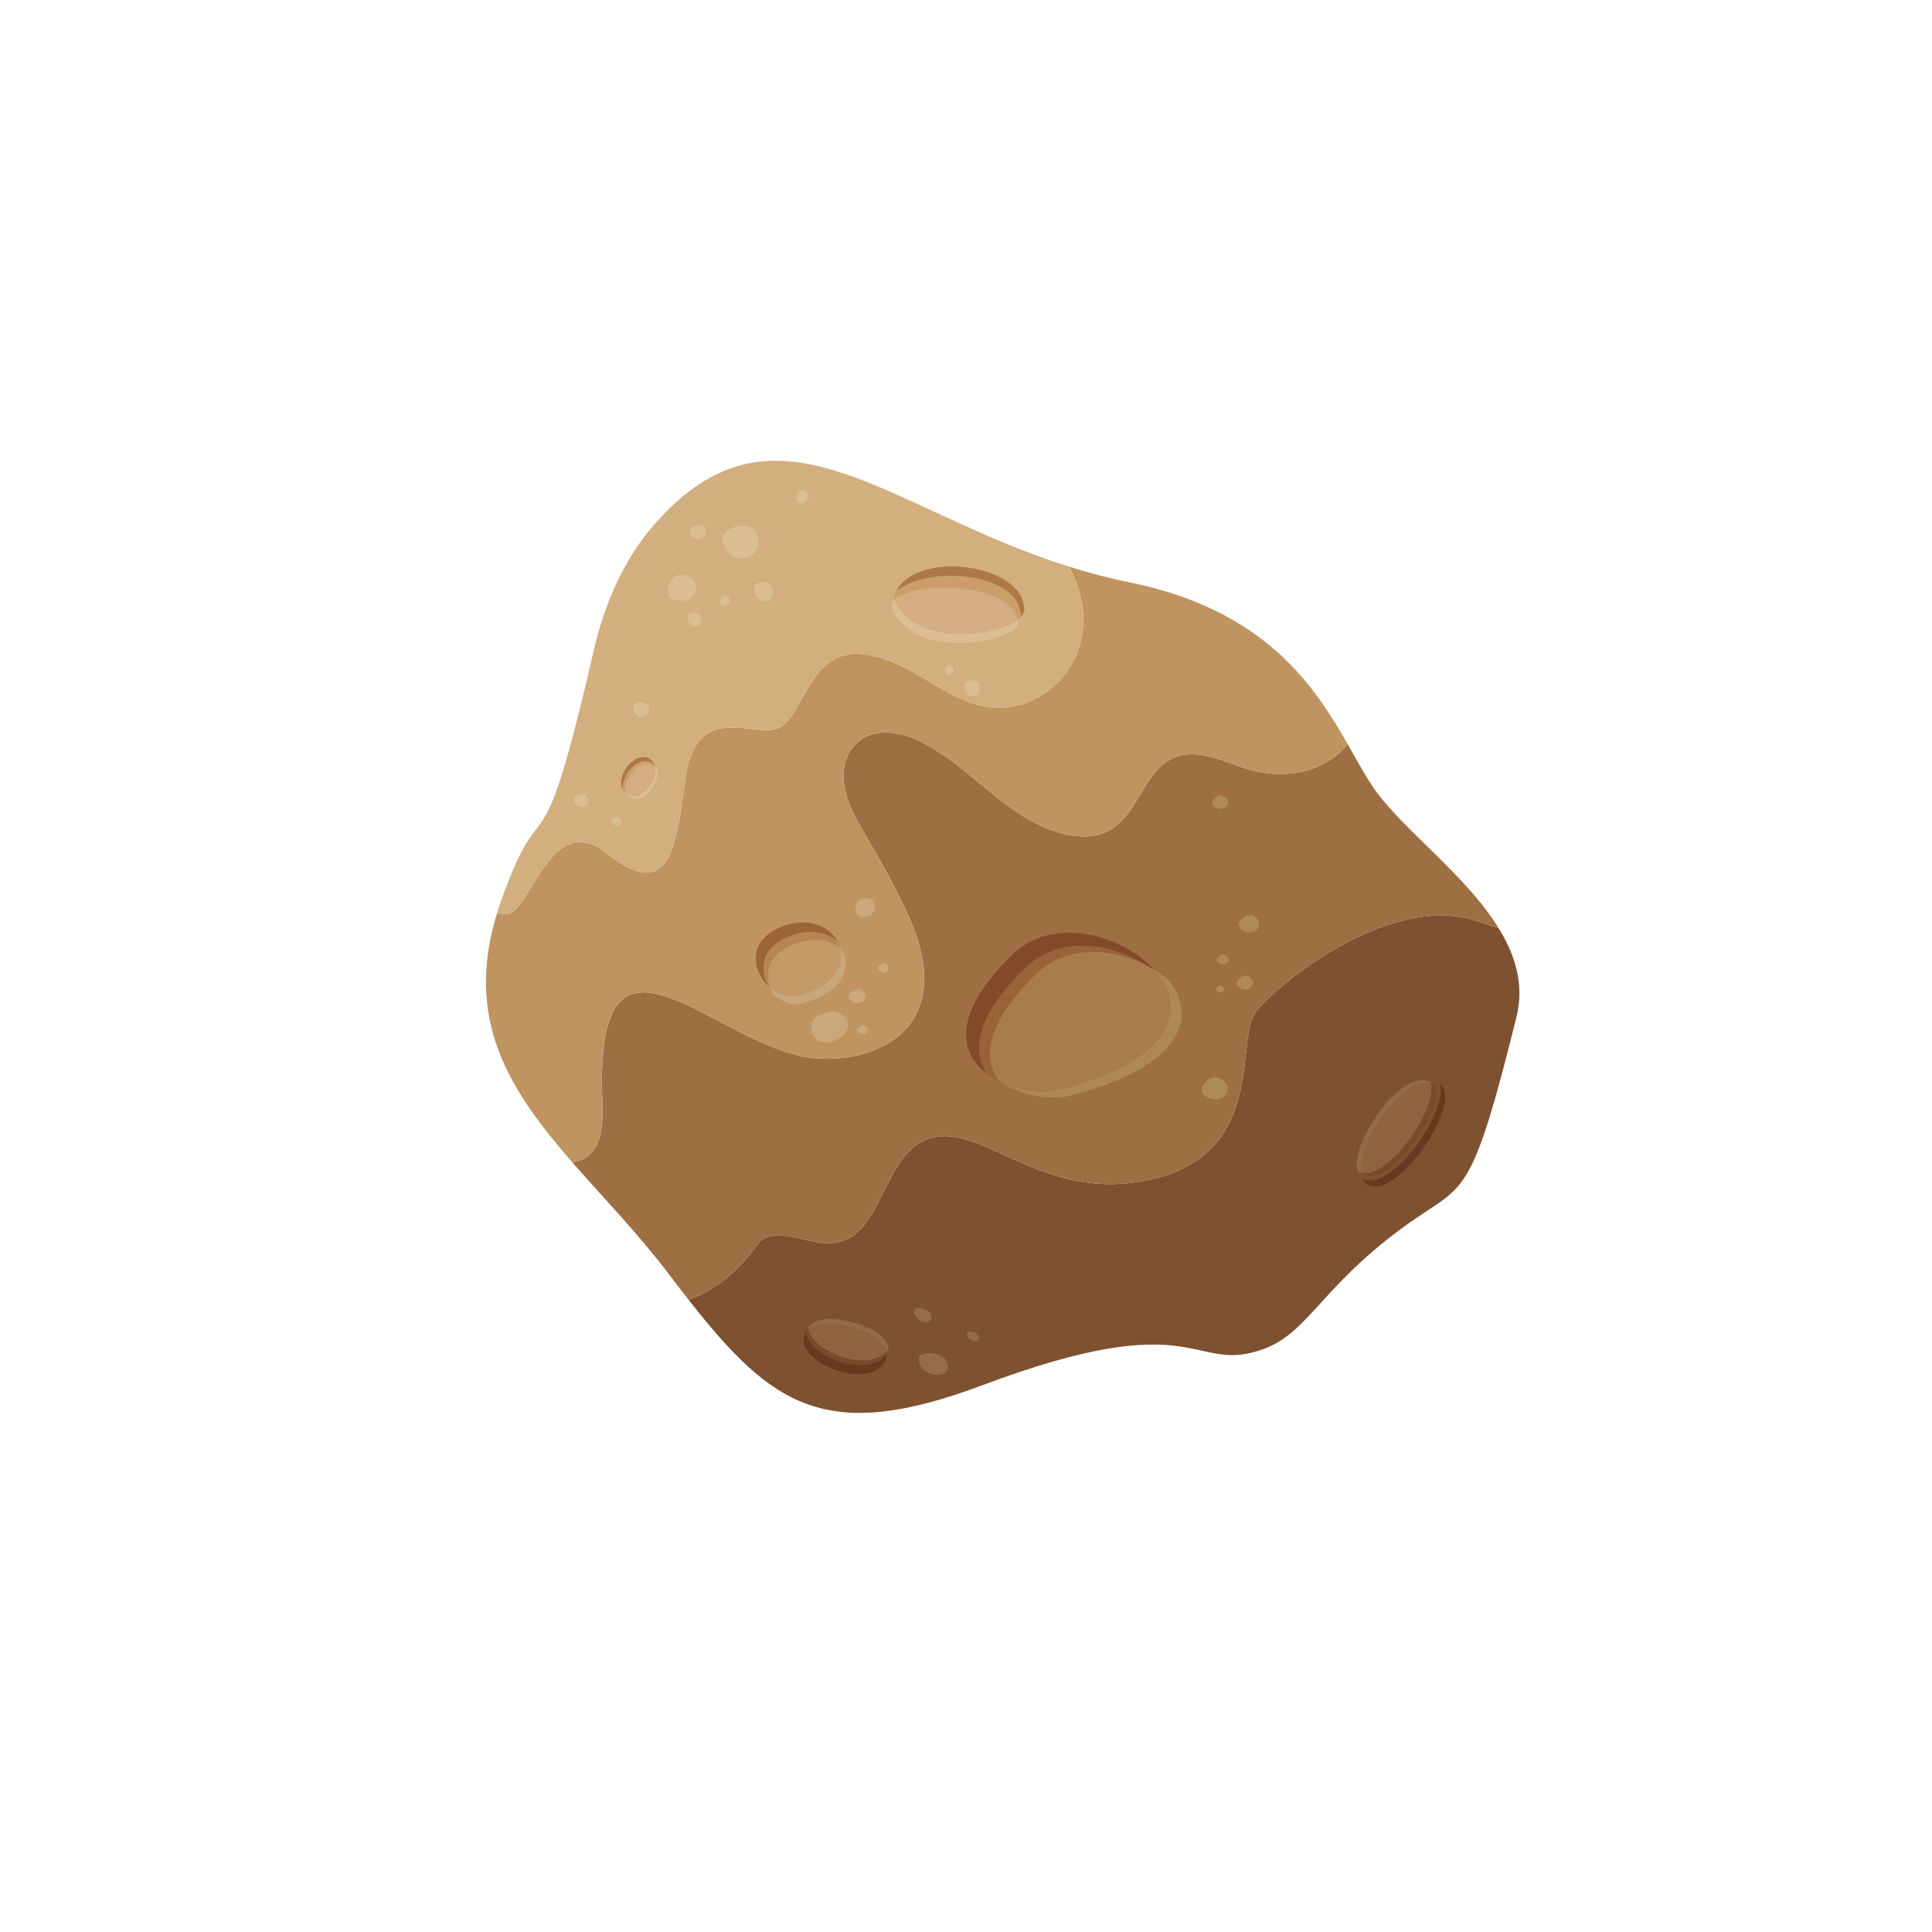
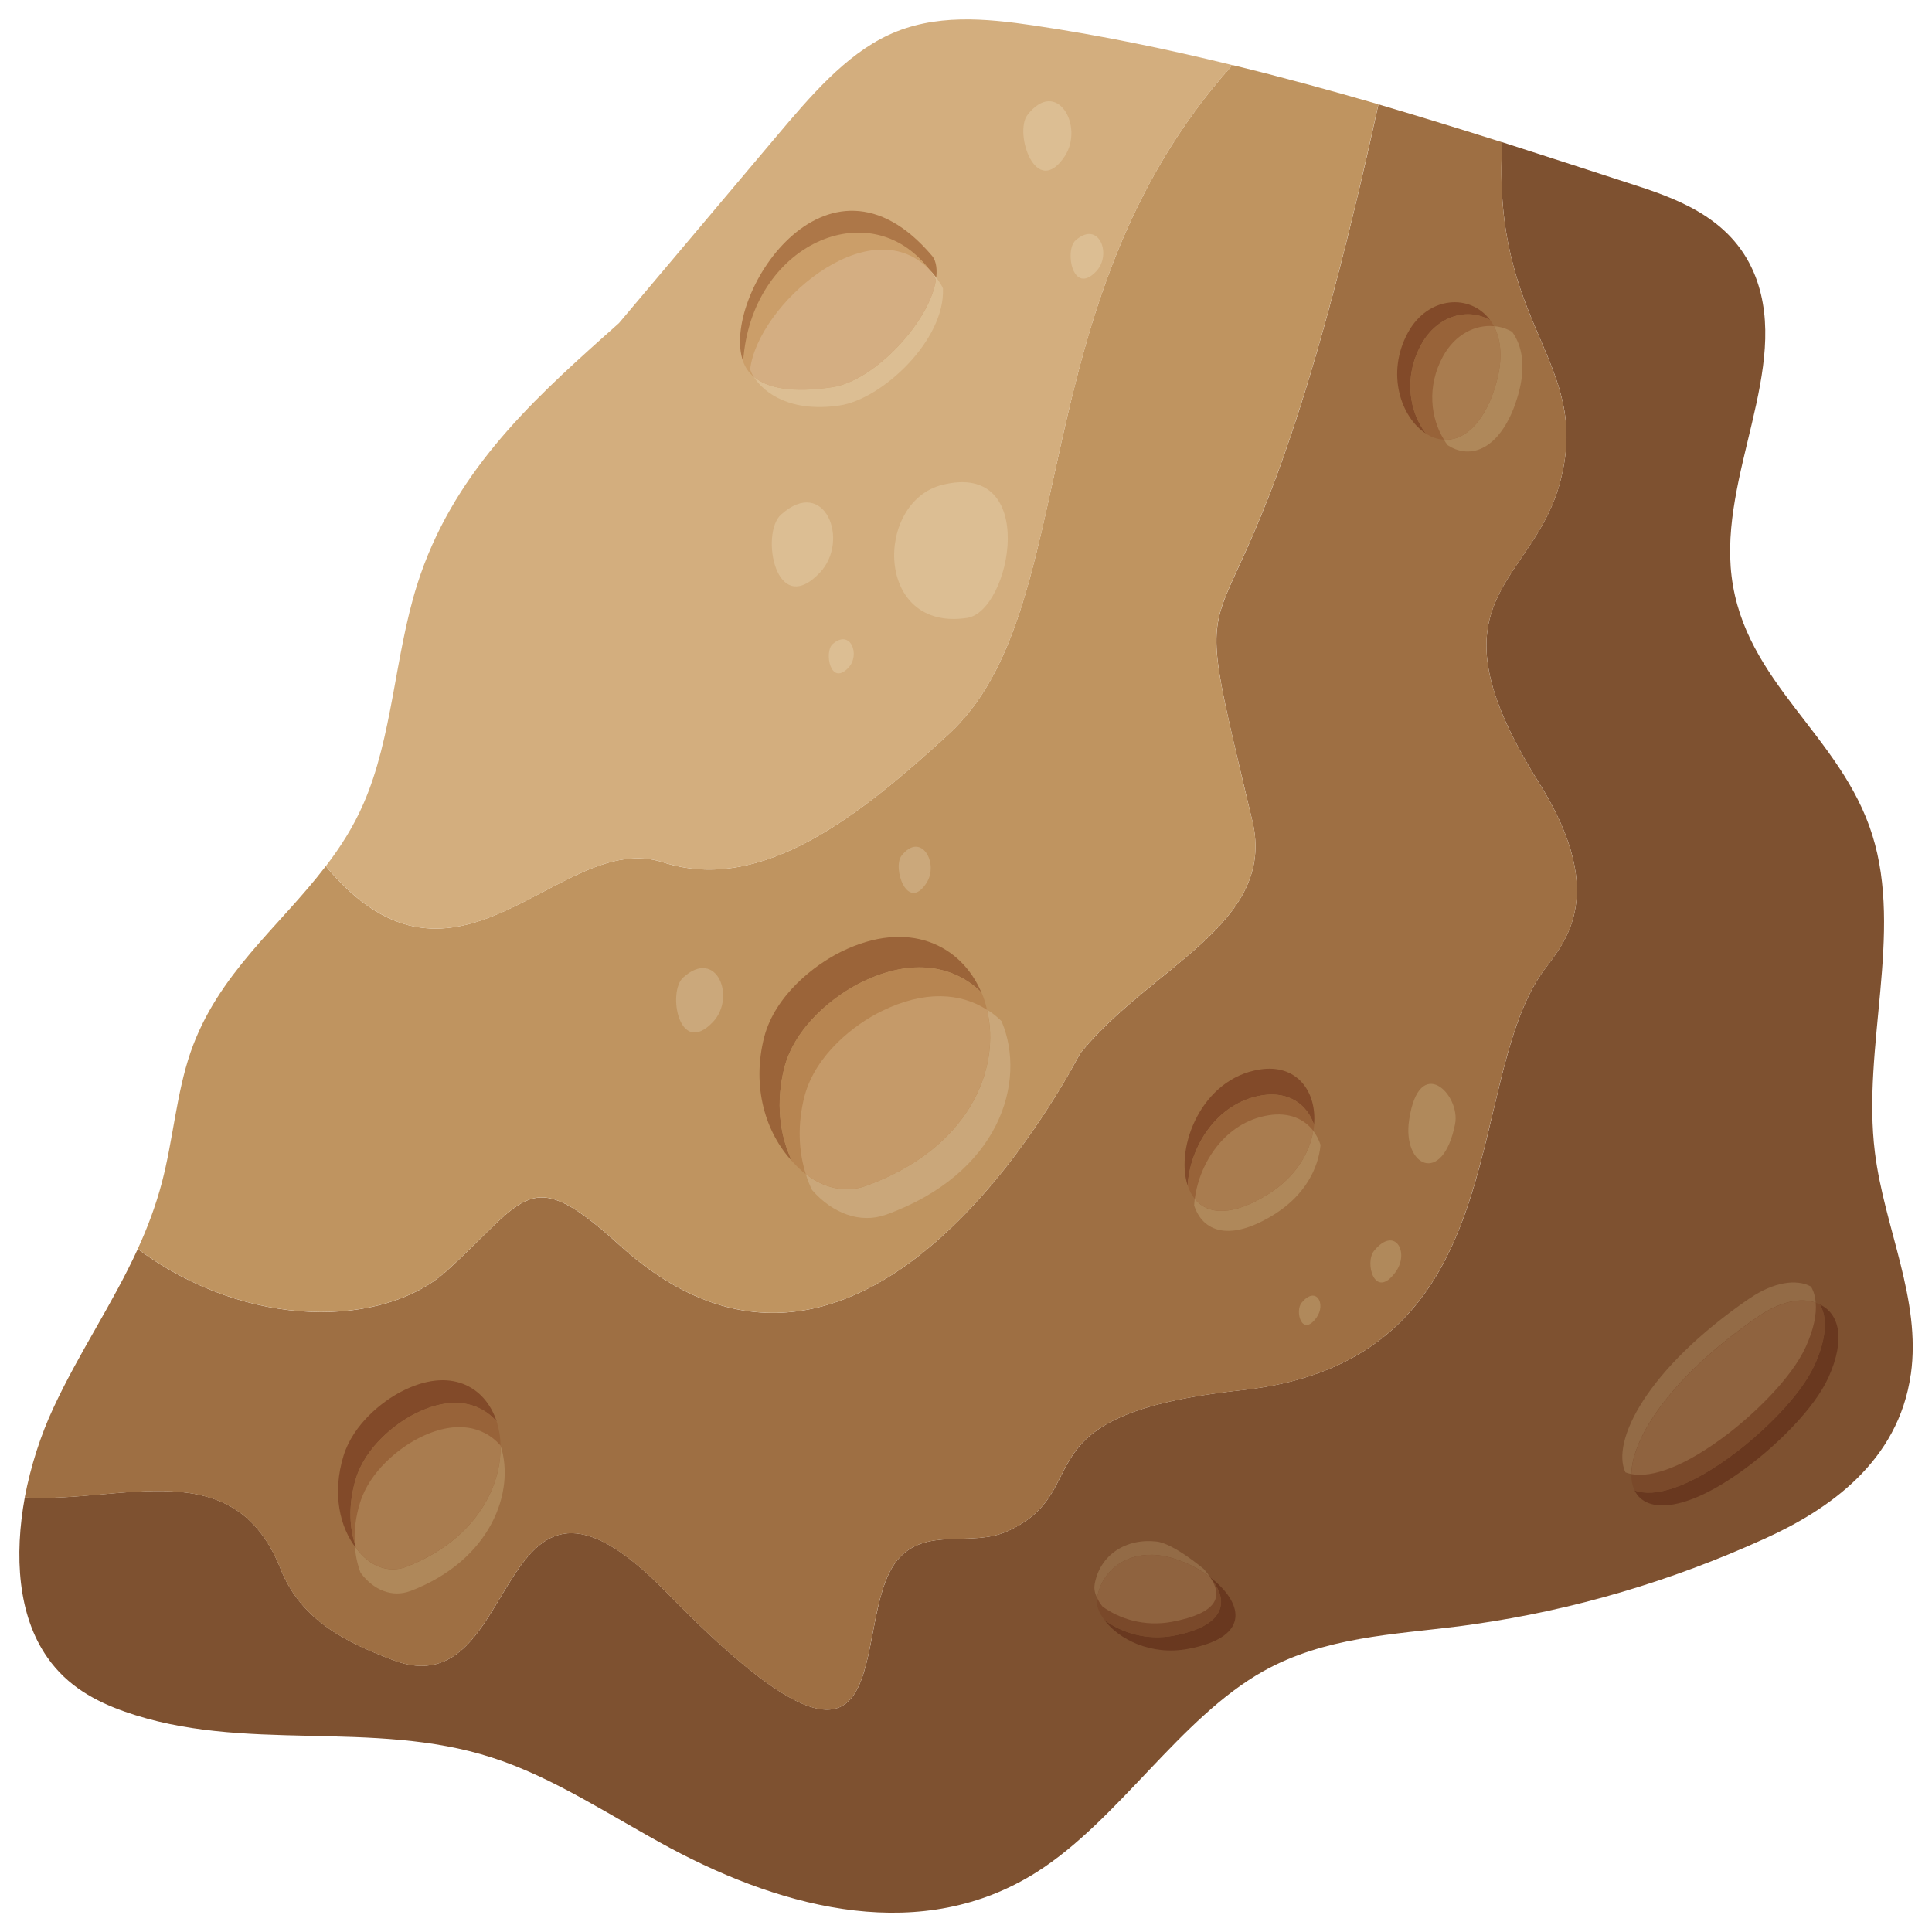
- <svg xmlns="http://www.w3.org/2000/svg" width="100" height="100" viewBox="0 0 100 100" version="1.1" id="svg3658">
-   <defs id="defs3655">
-     <clipPath id="clipPath1220" clipPathUnits="userSpaceOnUse">
-       <path id="path1218" d="m 15028.9,6660.35 c -6.7,0 -12.1,5.43 -12.1,12.1 0,6.67 5.4,12.1 12.1,12.1 6.7,0 12.1,-5.43 12.1,-12.1 0,-6.67 -5.4,-12.1 -12.1,-12.1" />
-     </clipPath>
-     <radialGradient id="radialGradient1228" spreadMethod="pad" gradientTransform="matrix(7356.97,0,0,-4948.95,8500,6000)" gradientUnits="userSpaceOnUse" r="1" cy="0" cx="0" fy="0" fx="0">
-       <stop id="stop1222" offset="0" style="stop-opacity:1;stop-color:#2e6dae" />
-       <stop id="stop1224" offset="0" style="stop-opacity:1;stop-color:#2e6dae" />
-       <stop id="stop1226" offset="1" style="stop-opacity:1;stop-color:#265b91" />
-     </radialGradient>
-   </defs>
-   <g id="layer1">
-     <g id="g1214" transform="matrix(0.03527778,0,0,-0.03527778,-472.8352,298.6587)">
-       <g clip-path="url(#clipPath1220)" id="g1216">
-         <path id="path1230" style="fill:url(#radialGradient1228);fill-opacity:1;fill-rule:nonzero;stroke:none" d="m 15028.9,6660.35 c -6.7,0 -12.1,5.43 -12.1,12.1 0,6.67 5.4,12.1 12.1,12.1 6.7,0 12.1,-5.43 12.1,-12.1 0,-6.67 -5.4,-12.1 -12.1,-12.1" />
-       </g>
-     </g>
-     <path id="path4112" style="fill:#7e5130;fill-opacity:1;fill-rule:nonzero;stroke:none;stroke-width:0.035" d="m 78.497,52.621 c -2.233,9.016 -2.642,8.7 -5.066,10.341 -4.921,3.329 -5.584,5.957 -7.99,6.848 -3.778,1.402 -3.235,-2.377 -14.594,1.889 -8.103,3.043 -10.887,1.082 -15.208,-4.426 2.346,-0.8 3.588,-2.975 3.778,-3.089 1.122,-0.685 2.568,0.354 3.866,0.137 2.395,-0.407 2.385,-4.361 4.614,-5.317 2.702,-1.154 5.747,3.123 11.211,2.141 6.428,-1.162 4.826,-6.947 5.828,-8.673 0.575,-0.979 6.805,-6.426 11.564,-4.777 0.381,0.133 0.737,0.248 1.065,0.343 0.875,1.409 1.337,2.933 0.931,4.582" />
-     <path id="path4114" style="fill:#9e6f43;fill-opacity:1;fill-rule:nonzero;stroke:none;stroke-width:0.035" d="m 77.565,48.039 c -0.328,-0.095 -0.684,-0.21 -1.065,-0.343 -4.759,-1.649 -10.989,3.798 -11.564,4.777 -1.002,1.725 0.6,7.511 -5.828,8.673 -5.465,0.983 -8.509,-3.295 -11.211,-2.141 -2.23,0.956 -2.219,4.91 -4.614,5.317 -1.298,0.217 -2.745,-0.823 -3.866,-0.137 -0.191,0.114 -1.432,2.289 -3.778,3.089 -0.342,-0.438 -0.699,-0.899 -1.065,-1.383 -1.587,-2.087 -3.369,-3.919 -4.957,-5.736 1.016,-0.099 1.662,-0.952 1.566,-3.005 -0.494,-10.768 5.422,-3.382 10.467,-2.449 3.002,0.556 8.266,-1.044 5.323,-7.401 -1.707,-3.687 -2.963,-4.906 -3.249,-6.521 -0.395,-2.186 1.323,-3.679 3.944,-2.381 2.642,1.314 4.523,4.083 7.401,4.765 3.842,0.91 3.563,-3.07 5.719,-3.954 1.228,-0.503 2.561,0.236 3.824,0.609 2.138,0.629 4.103,0.004 5.144,-1.302 0.543,0.952 1.002,1.813 1.489,2.472 1.506,2.053 4.664,4.354 6.322,7.05" />
-     <path id="path4116" style="fill:#bf9460;fill-opacity:1;fill-rule:nonzero;stroke:none;stroke-width:0.035" d="m 69.755,38.516 c -1.041,1.306 -3.006,1.931 -5.144,1.302 -1.263,-0.373 -2.596,-1.112 -3.824,-0.609 -2.155,0.884 -1.877,4.864 -5.719,3.954 -2.879,-0.682 -4.759,-3.451 -7.401,-4.765 -2.621,-1.299 -4.339,0.194 -3.944,2.381 0.286,1.615 1.542,2.834 3.249,6.521 2.942,6.357 -2.321,7.957 -5.323,7.401 -5.045,-0.933 -10.961,-8.319 -10.467,2.449 0.095,2.053 -0.55,2.906 -1.566,3.005 -3.214,-3.691 -5.616,-7.324 -3.884,-12.908 0.145,0.034 0.293,0.057 0.448,0.069 1.214,0.107 2.307,-5.439 5.133,-3.204 3.464,2.739 3.662,-0.32 4.184,-3.915 0.572,-3.915 3.514,-2 4.755,-2.495 1.711,-0.678 1.513,-5.763 6.675,-3.089 1.45,0.754 2.798,1.855 4.424,2.003 3.101,0.286 6.195,-3.211 3.965,-7.294 1.005,0.32 2.046,0.598 3.143,0.819 7.01,1.421 9.578,5.359 11.296,8.376" />
-     <path id="path4118" style="fill:#d3ae7e;fill-opacity:1;fill-rule:nonzero;stroke:none;stroke-width:0.035" d="m 51.35,36.616 c -1.626,-0.149 -2.974,-1.249 -4.424,-2.003 -5.161,-2.674 -4.964,2.411 -6.675,3.089 -1.242,0.495 -4.184,-1.421 -4.755,2.495 -0.522,3.596 -0.72,6.654 -4.184,3.915 -2.826,-2.236 -3.919,3.31 -5.133,3.204 -0.155,-0.012 -0.303,-0.035 -0.448,-0.069 0.064,-0.209 0.131,-0.419 0.212,-0.636 2.29,-6.433 1.916,-0.457 4.787,-12.939 0.547,-2.361 1.517,-4.658 3.104,-6.487 6.304,-7.252 11.945,-0.865 21.481,2.137 2.23,4.083 -0.864,7.58 -3.965,7.294" />
-     <path id="path4120" style="fill:#ad7748;fill-opacity:1;fill-rule:nonzero;stroke:none;stroke-width:0.035" d="m 32.269,40.905 c -0.473,-0.687 0.568,-2.027 1.309,-1.658 0.173,0.107 0.272,0.254 0.318,0.423 -0.053,-0.08 -0.123,-0.148 -0.215,-0.206 -0.67,-0.334 -1.584,0.727 -1.411,1.441" />
-     <path id="path4122" style="fill:#cb9e69;fill-opacity:1;fill-rule:nonzero;stroke:none;stroke-width:0.035" d="m 32.667,41.19 c -0.102,-0.027 -0.201,-0.075 -0.293,-0.161 l -0.025,-0.023 c -0.032,-0.03 -0.06,-0.064 -0.081,-0.1 -0.169,-0.717 0.741,-1.777 1.411,-1.443 0.092,0.057 0.162,0.127 0.215,0.207 l 0.004,0.023 c 0.159,0.679 -0.582,1.647 -1.231,1.496" />
-     <path id="path4124" style="fill:#dcbe93;fill-opacity:1;fill-rule:nonzero;stroke:none;stroke-width:0.035" d="m 32.78,41.336 c -0.109,-0.029 -0.219,-0.083 -0.318,-0.181 -0.032,-0.033 -0.06,-0.064 -0.081,-0.103 l -0.007,-0.023 c 0.092,0.086 0.191,0.134 0.293,0.161 0.649,0.151 1.39,-0.818 1.231,-1.496 0.042,0.037 0.081,0.076 0.106,0.123 0.183,0.682 -0.568,1.675 -1.224,1.52" />
-     <path id="path4126" style="fill:#d4ae82;fill-opacity:1;fill-rule:nonzero;stroke:none;stroke-width:0.035" d="m 32.667,41.19 c -0.102,-0.027 -0.201,-0.075 -0.293,-0.161 -0.148,-0.714 0.751,-1.747 1.415,-1.419 0.042,0.026 0.078,0.053 0.109,0.084 0.159,0.679 -0.582,1.647 -1.231,1.496" />
-     <path id="path4128" style="fill:#69381f;fill-opacity:1;fill-rule:nonzero;stroke:none;stroke-width:0.035" d="m 74.531,56.104 c 1.118,0.794 -1.489,5.065 -3.274,5.314 -0.413,0.011 -0.649,-0.158 -0.748,-0.453 0.123,0.095 0.293,0.141 0.515,0.135 1.612,-0.224 3.888,-3.725 3.507,-4.995" />
-     <path id="path4130" style="fill:#7a492a;fill-opacity:1;fill-rule:nonzero;stroke:none;stroke-width:0.035" d="m 73.409,56.146 c 0.229,-0.082 0.452,-0.113 0.656,-0.068 l 0.06,0.017 c 0.071,0.019 0.134,0.047 0.18,0.096 0.356,1.192 -1.782,4.481 -3.295,4.689 -0.208,0.005 -0.367,-0.038 -0.483,-0.125 l -0.011,-0.043 c -0.321,-1.145 1.418,-4.025 2.893,-4.567" />
-     <path id="path4132" style="fill:#936b46;fill-opacity:1;fill-rule:nonzero;stroke:none;stroke-width:0.035" d="m 73.159,56.002 c 0.25,-0.088 0.494,-0.117 0.72,-0.054 0.067,0.022 0.131,0.05 0.176,0.099 l 0.011,0.032 c -0.205,-0.044 -0.427,-0.014 -0.656,0.068 -1.475,0.542 -3.214,3.422 -2.893,4.567 -0.092,-0.021 -0.173,-0.055 -0.24,-0.105 -0.374,-1.114 1.39,-4.057 2.882,-4.606" />
-     <path id="path4134" style="fill:#8f633f;fill-opacity:1;fill-rule:nonzero;stroke:none;stroke-width:0.035" d="m 73.409,56.146 c 0.229,-0.082 0.452,-0.113 0.656,-0.068 0.307,1.219 -1.803,4.446 -3.306,4.658 -0.088,0.003 -0.173,-0.004 -0.243,-0.023 -0.321,-1.145 1.418,-4.025 2.893,-4.567" />
-     <path id="path4136" style="fill:#9b6439;fill-opacity:1;fill-rule:nonzero;stroke:none;stroke-width:0.035" d="m 43.346,48.72 c -0.519,-0.441 -1.333,-0.641 -2.307,-0.323 -0.501,0.163 -1.242,0.572 -1.436,1.199 -0.155,0.525 -0.064,1.038 0.187,1.452 -0.508,-0.464 -0.815,-1.187 -0.589,-1.949 0.194,-0.627 0.935,-1.036 1.436,-1.199 1.284,-0.419 2.304,0.068 2.709,0.82" />
-     <path id="path4138" style="fill:#b78551;fill-opacity:1;fill-rule:nonzero;stroke:none;stroke-width:0.035" d="m 41.215,51.532 c -0.462,0.098 -0.974,-0.077 -1.365,-0.428 l -0.06,-0.056 c -0.247,-0.413 -0.342,-0.927 -0.187,-1.453 0.191,-0.627 0.935,-1.034 1.436,-1.197 0.974,-0.318 1.789,-0.119 2.307,0.323 l 0.004,0.006 c 0.056,0.104 0.099,0.211 0.127,0.324 0.261,0.918 -0.332,2.059 -2.261,2.481" />
-     <path id="path4140" style="fill:#caa77a;fill-opacity:1;fill-rule:nonzero;stroke:none;stroke-width:0.035" d="m 41.441,51.939 c -0.483,0.104 -1.023,-0.095 -1.425,-0.484 -0.064,-0.11 -0.12,-0.229 -0.166,-0.351 0.392,0.351 0.903,0.526 1.365,0.428 1.93,-0.422 2.522,-1.563 2.261,-2.481 0.032,0.021 0.064,0.048 0.095,0.074 l 0.004,0.009 c 0.508,0.954 0.035,2.332 -2.134,2.804" />
-     <path id="path4142" style="fill:#c59a69;fill-opacity:1;fill-rule:nonzero;stroke:none;stroke-width:0.035" d="m 41.215,51.532 c -0.462,0.098 -0.974,-0.077 -1.365,-0.428 -0.116,-0.339 -0.134,-0.716 -0.021,-1.102 0.194,-0.627 0.938,-1.034 1.436,-1.197 0.914,-0.3 1.69,-0.14 2.212,0.247 0.261,0.918 -0.332,2.059 -2.261,2.481" />
-     <path id="path4144" style="fill:#69381f;fill-opacity:1;fill-rule:nonzero;stroke:none;stroke-width:0.035" d="m 42.986,70.284 c 1.401,0.658 2.536,0.364 2.903,-0.198 0.042,0.827 -1.288,1.479 -3.041,0.655 -1.129,-0.527 -1.482,-1.315 -1.118,-1.801 0.028,0.436 0.441,0.961 1.256,1.344" />
-     <path id="path4146" style="fill:#7a492a;fill-opacity:1;fill-rule:nonzero;stroke:none;stroke-width:0.035" d="m 41.854,68.809 0.004,-0.001 c 0.307,-0.257 0.885,-0.375 1.718,-0.219 1.51,0.287 2.194,0.867 2.3,1.392 0.007,0.037 0.014,0.072 0.014,0.105 -0.367,0.562 -1.503,0.855 -2.9,0.198 -0.818,-0.382 -1.231,-0.907 -1.259,-1.343 0.035,-0.047 0.074,-0.091 0.123,-0.132" />
-     <path id="path4148" style="fill:#936b46;fill-opacity:1;fill-rule:nonzero;stroke:none;stroke-width:0.035" d="m 43.681,68.339 c 1.612,0.306 2.286,0.948 2.314,1.498 -0.032,0.051 -0.071,0.099 -0.12,0.144 -0.106,-0.525 -0.79,-1.105 -2.3,-1.392 -0.833,-0.156 -1.411,-0.038 -1.718,0.219 -0.011,-0.04 -0.018,-0.079 -0.021,-0.116 0.265,-0.344 0.882,-0.532 1.845,-0.352" />
-     <path id="path4150" style="fill:#8f633f;fill-opacity:1;fill-rule:nonzero;stroke:none;stroke-width:0.035" d="m 41.854,68.809 0.004,-0.001 c 0.307,-0.257 0.885,-0.375 1.718,-0.219 1.51,0.287 2.194,0.867 2.3,1.392 -0.455,0.464 -1.51,0.652 -2.78,0.054 -0.744,-0.349 -1.157,-0.817 -1.242,-1.226" />
-     <path id="path4152" style="fill:#ad7748;fill-opacity:1;fill-rule:nonzero;stroke:none;stroke-width:0.035" d="m 52.79,31.968 c 0.056,-0.132 0.056,-0.272 -0.007,-0.414 -0.286,-1.8 -5.2,-2.042 -6.406,-0.941 1.076,-2.128 6.283,-1.428 6.6,0.672 0.109,0.242 0.025,0.474 -0.187,0.683" />
-     <path id="path4154" style="fill:#cb9e69;fill-opacity:1;fill-rule:nonzero;stroke:none;stroke-width:0.035" d="m 47.163,32.087 c -0.522,-0.4 -0.78,-0.755 -0.84,-1.059 v -0.013 c -0.032,-0.144 -0.014,-0.275 0.046,-0.395 l 0.007,-0.007 c 1.739,-1.452 6.117,-0.859 6.406,0.941 0.064,0.143 0.064,0.28 0.007,0.413 -0.035,0.037 -0.081,0.073 -0.131,0.109 -1.03,0.792 -4.036,1.152 -5.496,0.011" />
-     <path id="path4156" style="fill:#dcbe93;fill-opacity:1;fill-rule:nonzero;stroke:none;stroke-width:0.035" d="m 47.025,32.559 c -0.522,-0.401 -0.776,-0.754 -0.84,-1.059 -0.032,-0.149 -0.014,-0.284 0.042,-0.408 l 0.007,-0.007 0.088,-0.07 v 0.013 c 0.06,0.305 0.318,0.66 0.84,1.059 1.461,1.141 4.466,0.781 5.496,-0.011 0.049,0.124 0.042,0.247 -0.007,0.364 -0.893,0.866 -4.099,1.312 -5.627,0.12" />
-     <path id="path4158" style="fill:#d4ae82;fill-opacity:1;fill-rule:nonzero;stroke:none;stroke-width:0.035" d="m 47.163,32.087 c -0.522,-0.4 -0.78,-0.755 -0.84,-1.059 v -0.013 c 1.333,-1.019 6.04,-0.748 6.322,1.012 l 0.014,0.049 c -1.03,0.792 -4.036,1.152 -5.496,0.011" />
-     <path id="path4160" style="fill:#824a29;fill-opacity:1;fill-rule:nonzero;stroke:none;stroke-width:0.035" d="m 51.1,55.591 c -1.415,-1.055 -1.894,-3.066 1.291,-6.171 2.201,-2.137 5.987,-0.961 7.521,0.985 -1.782,-1.503 -4.925,-2.182 -6.84,-0.306 -2.596,2.534 -2.759,4.338 -1.972,5.492" />
-     <path id="path4162" style="fill:#986339;fill-opacity:1;fill-rule:nonzero;stroke:none;stroke-width:0.035" d="m 54.733,56.416 c -0.755,0.186 -1.916,0.067 -2.9,-0.391 l -0.004,-0.002 c -0.258,-0.118 -0.501,-0.261 -0.723,-0.425 l -0.007,-0.007 c -0.787,-1.154 -0.628,-2.958 1.972,-5.491 1.697,-1.663 4.364,-1.32 6.184,-0.174 0.233,0.147 0.452,0.307 0.656,0.479 0.459,0.562 0.716,1.194 0.688,1.825 -0.067,1.514 -1.651,3.144 -5.867,4.187" />
-     <path id="path4164" style="fill:#af885a;fill-opacity:1;fill-rule:nonzero;stroke:none;stroke-width:0.035" d="m 55.294,56.729 c -0.907,0.222 -2.392,0.008 -3.461,-0.704 0.984,0.458 2.145,0.577 2.9,0.391 4.216,-1.042 5.8,-2.673 5.867,-4.187 0.028,-0.631 -0.229,-1.263 -0.688,-1.825 -0.205,-0.172 -0.423,-0.332 -0.656,-0.479 0.448,0.22 0.861,0.491 1.217,0.793 0.459,0.562 0.713,1.194 0.688,1.822 -0.067,1.517 -1.651,3.147 -5.867,4.189" />
-     <path id="path4166" style="fill:#a97c4f;fill-opacity:1;fill-rule:nonzero;stroke:none;stroke-width:0.035" d="m 54.733,56.416 c -0.755,0.186 -1.916,0.067 -2.9,-0.391 l -0.004,-0.002 c -0.056,-0.036 -0.109,-0.074 -0.162,-0.112 l -0.007,-0.007 c -0.787,-1.154 -0.624,-2.958 1.968,-5.491 1.535,-1.499 3.849,-1.367 5.627,-0.488 0.233,0.147 0.452,0.307 0.656,0.479 0.459,0.562 0.716,1.194 0.688,1.825 -0.067,1.514 -1.651,3.144 -5.867,4.187" />
-     <path id="path4168" style="fill:#b0895b;fill-opacity:1;fill-rule:nonzero;stroke:none;stroke-width:0.035" d="m 63.218,51.014 c 0.296,0.134 0.088,0.424 -0.138,0.341 -0.328,-0.12 -0.004,-0.404 0.138,-0.341" />
-     <path id="path4170" style="fill:#b0895b;fill-opacity:1;fill-rule:nonzero;stroke:none;stroke-width:0.035" d="m 64.816,47.38 c 0.734,0.333 0.222,1.054 -0.342,0.847 -0.815,-0.298 -0.007,-1.005 0.342,-0.847" />
-     <path id="path4172" style="fill:#b0895b;fill-opacity:1;fill-rule:nonzero;stroke:none;stroke-width:0.035" d="m 63.384,49.414 c 0.416,0.188 0.127,0.594 -0.191,0.478 -0.459,-0.169 -0.004,-0.567 0.191,-0.478" />
-     <path id="path4174" style="fill:#b0895b;fill-opacity:1;fill-rule:nonzero;stroke:none;stroke-width:0.035" d="m 64.565,50.518 c 0.579,0.261 0.176,0.828 -0.268,0.665 -0.639,-0.235 -0.007,-0.79 0.268,-0.665" />
-     <path id="path4176" style="fill:#b0895b;fill-opacity:1;fill-rule:nonzero;stroke:none;stroke-width:0.035" d="m 63.08,55.79 c 0.931,0.423 0.282,1.338 -0.434,1.076 -1.034,-0.379 -0.011,-1.277 0.434,-1.076" />
-     <path id="path4178" style="fill:#b0895b;fill-opacity:1;fill-rule:nonzero;stroke:none;stroke-width:0.035" d="m 63.281,41.182 c 0.575,0.261 0.173,0.828 -0.268,0.665 -0.639,-0.234 -0.007,-0.79 0.268,-0.665" />
-     <path id="path4180" style="fill:#946d48;fill-opacity:1;fill-rule:nonzero;stroke:none;stroke-width:0.035" d="m 48.168,67.99 c 0.272,0.595 -0.557,0.543 -0.801,0.105 -0.346,-0.634 0.674,-0.387 0.801,-0.105" />
-     <path id="path4182" style="fill:#946d48;fill-opacity:1;fill-rule:nonzero;stroke:none;stroke-width:0.035" d="m 50.641,69.124 c 0.173,0.416 -0.399,0.355 -0.557,0.048 -0.229,-0.444 0.473,-0.245 0.557,-0.048" />
-     <path id="path4184" style="fill:#946d48;fill-opacity:1;fill-rule:nonzero;stroke:none;stroke-width:0.035" d="m 48.923,70.355 c 0.55,0.909 -0.748,1.07 -1.217,0.414 -0.677,-0.949 0.956,-0.845 1.217,-0.414" />
-     <path id="path4186" style="fill:#cba87b;fill-opacity:1;fill-rule:nonzero;stroke:none;stroke-width:0.035" d="m 44.549,46.542 c 0.811,-0.269 0.995,0.611 0.413,0.853 -0.847,0.35 -0.797,-0.725 -0.413,-0.853" />
-     <path id="path4188" style="fill:#cba87b;fill-opacity:1;fill-rule:nonzero;stroke:none;stroke-width:0.035" d="m 42.266,52.617 c 1.362,-0.758 2.177,0.471 1.224,1.088 -1.376,0.892 -1.87,-0.728 -1.224,-1.088" />
-     <path id="path4190" style="fill:#cba87b;fill-opacity:1;fill-rule:nonzero;stroke:none;stroke-width:0.035" d="m 44.496,51.209 c 0.596,0.27 0.183,0.855 -0.275,0.687 -0.66,-0.242 -0.007,-0.815 0.275,-0.687" />
-     <path id="path4192" style="fill:#cba87b;fill-opacity:1;fill-rule:nonzero;stroke:none;stroke-width:0.035" d="m 44.729,53.079 c 0.385,0.175 0.116,0.553 -0.18,0.445 -0.427,-0.157 -0.004,-0.528 0.18,-0.445" />
-     <path id="path4194" style="fill:#cba87b;fill-opacity:1;fill-rule:nonzero;stroke:none;stroke-width:0.035" d="m 45.801,49.878 c 0.385,0.175 0.116,0.553 -0.18,0.445 -0.427,-0.157 -0.004,-0.528 0.18,-0.445" />
-     <path id="path4196" style="fill:#dcbe93;fill-opacity:1;fill-rule:nonzero;stroke:none;stroke-width:0.035" d="m 49.357,34.681 c -0.067,0.384 -0.462,0.265 -0.43,-0.022 0.046,-0.415 0.466,-0.161 0.43,0.022" />
-     <path id="path4198" style="fill:#dcbe93;fill-opacity:1;fill-rule:nonzero;stroke:none;stroke-width:0.035" d="m 50.68,35.411 c 0.247,0.656 -0.466,0.835 -0.684,0.365 -0.314,-0.68 0.568,-0.676 0.684,-0.365" />
-     <path id="path4200" style="fill:#dcbe93;fill-opacity:1;fill-rule:nonzero;stroke:none;stroke-width:0.035" d="m 33.041,37.062 c -0.568,-0.344 -0.141,-0.899 0.296,-0.676 0.635,0.323 -0.025,0.839 -0.296,0.676" />
-     <path id="path4202" style="fill:#dcbe93;fill-opacity:1;fill-rule:nonzero;stroke:none;stroke-width:0.035" d="m 36.269,27.889 c -0.653,0.143 -0.723,-0.554 -0.25,-0.694 0.681,-0.202 0.557,0.627 0.25,0.694" />
-     <path id="path4204" style="fill:#dcbe93;fill-opacity:1;fill-rule:nonzero;stroke:none;stroke-width:0.035" d="m 35.214,29.756 c 1.214,0.075 0.991,1.335 0.092,1.345 -1.302,0.013 -0.667,-1.381 -0.092,-1.345" />
-     <path id="path4206" style="fill:#dcbe93;fill-opacity:1;fill-rule:nonzero;stroke:none;stroke-width:0.035" d="m 39.063,27.457 c 0.758,1.19 -0.783,1.91 -1.418,1.076 -0.914,-1.205 1.058,-1.64 1.418,-1.076" />
-     <path id="path4208" style="fill:#dcbe93;fill-opacity:1;fill-rule:nonzero;stroke:none;stroke-width:0.035" d="m 39.941,30.346 c 0.342,0.777 -0.508,1.041 -0.801,0.486 -0.427,-0.801 0.639,-0.855 0.801,-0.486" />
-     <path id="path4210" style="fill:#dcbe93;fill-opacity:1;fill-rule:nonzero;stroke:none;stroke-width:0.035" d="m 37.715,31.287 c -0.353,0.282 -0.603,-0.119 -0.36,-0.346 0.353,-0.327 0.526,0.212 0.36,0.346" />
-     <path id="path4212" style="fill:#dcbe93;fill-opacity:1;fill-rule:nonzero;stroke:none;stroke-width:0.035" d="m 41.808,25.843 c -0.303,0.48 -0.769,0.107 -0.572,-0.264 0.286,-0.536 0.716,0.036 0.572,0.264" />
-     <path id="path4214" style="fill:#dcbe93;fill-opacity:1;fill-rule:nonzero;stroke:none;stroke-width:0.035" d="m 36.244,31.852 c 0.25,0.575 -0.377,0.771 -0.596,0.36 -0.314,-0.593 0.476,-0.633 0.596,-0.36" />
-     <path id="path4216" style="fill:#dcbe93;fill-opacity:1;fill-rule:nonzero;stroke:none;stroke-width:0.035" d="m 32.078,42.337 c 0.282,0.293 -0.092,0.534 -0.318,0.332 -0.325,-0.292 0.183,-0.471 0.318,-0.332" />
-     <path id="path4218" style="fill:#dcbe93;fill-opacity:1;fill-rule:nonzero;stroke:none;stroke-width:0.035" d="m 30.318,41.176 c 0.409,0.428 -0.134,0.78 -0.462,0.484 -0.473,-0.427 0.268,-0.687 0.462,-0.484" />
+ <svg xmlns="http://www.w3.org/2000/svg" width="100" height="100" viewBox="0 0 26.458 26.458" version="1.1" id="svg12949">
+   <defs id="defs12946" />
+   <g id="layer1" transform="translate(-125.9605,-113.2753)">
+     <path d="m 152.128,132.097 c -0.169,1.196 -1.128,1.855 -1.996,2.248 -1.29,0.587 -2.629,0.98 -3.985,1.173 -0.07,0.011 -0.138,0.019 -0.208,0.029 -0.905,0.114 -1.836,0.146 -2.673,0.612 -1.152,0.645 -1.982,2.04 -3.108,2.754 -1.557,0.986 -3.422,0.526 -5.022,-0.331 -0.81,-0.435 -1.594,-0.967 -2.44,-1.238 -1.641,-0.53 -3.4,-0.054 -5.031,-0.63 -0.389,-0.137 -0.781,-0.345 -1.054,-0.738 -0.409,-0.58 -0.455,-1.402 -0.311,-2.194 1.349,0.077 2.868,-0.626 3.503,0.978 0.288,0.728 0.942,1.021 1.537,1.248 1.814,0.699 1.322,-3.415 3.744,-0.93 3.363,3.448 2.455,0.418 3.168,-0.441 0.385,-0.46 1.009,-0.169 1.501,-0.391 1.26,-0.57 0.084,-1.597 3.205,-1.932 3.762,-0.401 3.032,-4.118 4.111,-5.703 0.241,-0.356 0.982,-1 -0.037,-2.623 -1.603,-2.56 -0.063,-2.679 0.303,-4.147 0.413,-1.635 -0.956,-2.092 -0.801,-4.618 0.618,0.197 1.234,0.399 1.851,0.599 0.626,0.204 1.324,0.483 1.618,1.246 0.477,1.252 -0.499,2.712 -0.329,4.098 0.177,1.46 1.5,2.178 1.927,3.544 0.424,1.35 -0.144,2.906 0.036,4.349 0.129,1.032 0.637,2.009 0.492,3.037" style="fill:#7e5130;fill-opacity:1;fill-rule:nonzero;stroke:none;stroke-width:0.016" id="path4000" />
+     <path d="m 147.068,126.612 c -1.079,1.585 -0.35,5.302 -4.111,5.703 -3.122,0.335 -1.945,1.362 -3.205,1.932 -0.492,0.221 -1.116,-0.069 -1.501,0.391 -0.713,0.859 0.195,3.889 -3.168,0.441 -2.422,-2.485 -1.93,1.629 -3.744,0.93 -0.595,-0.227 -1.249,-0.52 -1.537,-1.248 -0.635,-1.604 -2.154,-0.901 -3.503,-0.978 0.082,-0.431 0.219,-0.855 0.391,-1.223 0.35,-0.757 0.812,-1.427 1.157,-2.18 1.513,1.123 3.379,1.071 4.226,0.304 1.109,-1.003 1.126,-1.489 2.368,-0.36 3.433,3.118 6.284,-2.589 6.312,-2.623 0.962,-1.188 2.692,-1.77 2.359,-3.18 -1.11,-4.672 -0.265,-0.688 1.726,-9.817 0.568,0.168 1.132,0.341 1.696,0.52 -0.155,2.527 1.213,2.983 0.801,4.618 -0.366,1.468 -1.906,1.587 -0.303,4.147 1.019,1.623 0.278,2.267 0.037,2.623" style="fill:#9e6f43;fill-opacity:1;fill-rule:nonzero;stroke:none;stroke-width:0.016" id="path4002" />
+     <path d="m 143.112,124.52 c 0.333,1.41 -1.397,1.992 -2.359,3.18 -0.027,0.035 -2.879,5.741 -6.312,2.623 -1.242,-1.129 -1.258,-0.643 -2.368,0.36 -0.847,0.767 -2.713,0.819 -4.226,-0.304 0.132,-0.287 0.245,-0.587 0.33,-0.907 0.154,-0.586 0.199,-1.219 0.392,-1.783 0.373,-1.081 1.213,-1.714 1.853,-2.552 1.797,2.161 3.213,-0.509 4.613,-0.054 1.376,0.447 2.735,-0.674 3.908,-1.745 1.87,-1.706 0.972,-5.917 3.895,-9.172 0.668,0.162 1.335,0.345 1.999,0.537 -1.991,9.129 -2.836,5.144 -1.726,9.817" style="fill:#bf9460;fill-opacity:1;fill-rule:nonzero;stroke:none;stroke-width:0.016" id="path4004" />
+     <path d="m 142.839,114.166 c -2.923,3.255 -2.025,7.465 -3.895,9.172 -1.173,1.071 -2.532,2.192 -3.908,1.745 -1.4,-0.455 -2.816,2.215 -4.613,0.054 0.197,-0.258 0.376,-0.535 0.514,-0.853 0.4,-0.911 0.428,-2.028 0.736,-3.001 0.473,-1.5 1.541,-2.49 2.558,-3.399 0,0 0.078,-0.068 0.207,-0.185 0.717,-0.849 1.434,-1.701 2.152,-2.552 0.466,-0.553 0.947,-1.117 1.537,-1.392 0.631,-0.295 1.326,-0.229 1.992,-0.131 0.912,0.135 1.818,0.322 2.72,0.543" style="fill:#d3ae7e;fill-opacity:1;fill-rule:nonzero;stroke:none;stroke-width:0.016" id="path4006" />
+     <path d="m 139.401,126.866 c -0.363,-0.36 -0.94,-0.485 -1.645,-0.138 -0.362,0.178 -0.901,0.592 -1.053,1.164 -0.122,0.479 -0.066,0.931 0.104,1.284 -0.354,-0.381 -0.559,-1.006 -0.38,-1.702 0.151,-0.572 0.69,-0.986 1.051,-1.164 0.928,-0.458 1.648,-0.089 1.922,0.556" style="fill:#9b6439;fill-opacity:1;fill-rule:nonzero;stroke:none;stroke-width:0.016" id="path4008" />
+     <path d="m 137.816,129.517 c -0.276,0.098 -0.572,0.03 -0.82,-0.162 -0.067,-0.05 -0.13,-0.112 -0.189,-0.178 -0.169,-0.353 -0.226,-0.805 -0.104,-1.285 0.152,-0.572 0.691,-0.986 1.054,-1.163 0.703,-0.348 1.28,-0.221 1.644,0.138 l 0.004,0.005 c 0.03,0.074 0.055,0.151 0.073,0.232 0.193,0.808 -0.24,1.899 -1.662,2.414" style="fill:#b78551;fill-opacity:1;fill-rule:nonzero;stroke:none;stroke-width:0.016" id="path4010" />
+     <path d="m 138.09,129.911 c -0.348,0.124 -0.729,-0.018 -1.009,-0.339 -0.033,-0.068 -0.063,-0.141 -0.085,-0.217 0.248,0.193 0.544,0.261 0.82,0.162 1.422,-0.515 1.855,-1.606 1.662,-2.414 0.073,0.043 0.138,0.098 0.199,0.157 l 0.002,0.007 c 0.344,0.82 -0.026,2.08 -1.587,2.644" style="fill:#caa77a;fill-opacity:1;fill-rule:nonzero;stroke:none;stroke-width:0.016" id="path4012" />
+     <path d="m 137.816,129.517 c -0.276,0.098 -0.572,0.03 -0.82,-0.162 -0.1,-0.314 -0.117,-0.682 -0.018,-1.068 0.151,-0.572 0.69,-0.986 1.053,-1.163 0.588,-0.291 1.087,-0.252 1.446,-0.02 0.193,0.808 -0.24,1.899 -1.662,2.414" style="fill:#c59a69;fill-opacity:1;fill-rule:nonzero;stroke:none;stroke-width:0.016" id="path4014" />
+     <path d="m 132.762,132.742 c -0.234,-0.268 -0.629,-0.36 -1.135,-0.097 -0.26,0.135 -0.657,0.446 -0.791,0.875 -0.11,0.359 -0.093,0.697 0.005,0.961 -0.226,-0.284 -0.336,-0.751 -0.175,-1.273 0.134,-0.429 0.529,-0.741 0.79,-0.875 0.668,-0.347 1.149,-0.073 1.306,0.409" style="fill:#824a29;fill-opacity:1;fill-rule:nonzero;stroke:none;stroke-width:0.016" id="path4016" />
+     <path d="m 131.525,134.732 c -0.248,0.094 -0.506,-0.011 -0.684,-0.252 -0.008,-0.023 -0.016,-0.045 -0.022,-0.069 -0.08,-0.251 -0.084,-0.563 0.016,-0.891 0.136,-0.43 0.531,-0.741 0.791,-0.876 0.507,-0.263 0.901,-0.171 1.135,0.097 l 0.002,0.004 c 0.032,0.101 0.051,0.211 0.052,0.327 0.016,0.584 -0.362,1.301 -1.29,1.66" style="fill:#986339;fill-opacity:1;fill-rule:nonzero;stroke:none;stroke-width:0.016" id="path4018" />
+     <path d="m 131.581,135.063 c -0.248,0.094 -0.506,-0.011 -0.683,-0.25 -0.045,-0.12 -0.074,-0.255 -0.08,-0.401 0.005,0.024 0.014,0.046 0.022,0.069 0.178,0.241 0.436,0.346 0.684,0.252 0.928,-0.359 1.306,-1.076 1.29,-1.66 l 0.002,0.002 0.002,0.004 c 0.197,0.612 -0.123,1.558 -1.237,1.985" style="fill:#af885a;fill-opacity:1;fill-rule:nonzero;stroke:none;stroke-width:0.016" id="path4020" />
+     <path d="m 131.525,134.732 c -0.248,0.094 -0.506,-0.011 -0.684,-0.252 -0.008,-0.023 -0.016,-0.045 -0.022,-0.069 -0.01,-0.174 0.012,-0.364 0.073,-0.56 0.134,-0.429 0.531,-0.741 0.791,-0.875 0.504,-0.262 0.899,-0.172 1.132,0.095 0.016,0.584 -0.362,1.301 -1.29,1.66" style="fill:#a97c4f;fill-opacity:1;fill-rule:nonzero;stroke:none;stroke-width:0.016" id="path4022" />
+     <path d="m 143.245,128.275 c -0.635,0.101 -0.994,0.726 -1.02,1.236 -0.173,-0.528 0.191,-1.464 0.984,-1.589 0.511,-0.083 0.788,0.301 0.747,0.759 -0.092,-0.277 -0.341,-0.465 -0.712,-0.406" style="fill:#824a29;fill-opacity:1;fill-rule:nonzero;stroke:none;stroke-width:0.016" id="path4024" />
+     <path d="m 143.351,129.615 c -0.518,0.331 -0.857,0.291 -1.028,0.079 -0.043,-0.051 -0.075,-0.114 -0.097,-0.183 0.026,-0.51 0.385,-1.135 1.02,-1.236 0.369,-0.059 0.618,0.129 0.712,0.406 -0.003,0.027 -0.007,0.053 -0.011,0.081 -0.051,0.303 -0.241,0.624 -0.595,0.853" style="fill:#986339;fill-opacity:1;fill-rule:nonzero;stroke:none;stroke-width:0.016" id="path4026" />
+     <path d="m 143.44,129.888 c -0.644,0.413 -1.012,0.248 -1.126,-0.104 0.002,-0.029 0.004,-0.06 0.008,-0.09 0.171,0.212 0.51,0.252 1.028,-0.079 0.354,-0.228 0.544,-0.549 0.595,-0.853 0.043,0.057 0.077,0.121 0.1,0.192 -0.03,0.326 -0.219,0.684 -0.606,0.934" style="fill:#af885a;fill-opacity:1;fill-rule:nonzero;stroke:none;stroke-width:0.016" id="path4028" />
+     <path d="m 143.351,129.615 c -0.518,0.331 -0.857,0.291 -1.028,0.079 0.062,-0.492 0.415,-1.052 1.012,-1.146 0.277,-0.044 0.485,0.049 0.611,0.214 -0.051,0.303 -0.241,0.624 -0.595,0.853" style="fill:#a97c4f;fill-opacity:1;fill-rule:nonzero;stroke:none;stroke-width:0.016" id="path4030" />
+     <path d="m 148.345,133.685 c 0.27,0.103 0.755,-0.033 1.409,-0.536 0.337,-0.258 0.857,-0.742 1.058,-1.185 0.167,-0.369 0.174,-0.651 0.071,-0.824 0.259,0.121 0.359,0.464 0.117,1 -0.202,0.443 -0.721,0.927 -1.058,1.185 -0.862,0.663 -1.439,0.689 -1.597,0.36" style="fill:#69381f;fill-opacity:1;fill-rule:nonzero;stroke:none;stroke-width:0.016" id="path4032" />
+     <path d="m 150.051,131.297 c 0.288,-0.196 0.573,-0.256 0.775,-0.182 0.021,0.007 0.04,0.016 0.058,0.025 0.103,0.173 0.095,0.456 -0.07,0.824 -0.203,0.444 -0.722,0.927 -1.06,1.186 -0.654,0.502 -1.139,0.638 -1.409,0.535 l -0.002,-0.003 c -0.029,-0.062 -0.043,-0.136 -0.041,-0.221 0.007,-0.49 0.535,-1.332 1.749,-2.165" style="fill:#7a492a;fill-opacity:1;fill-rule:nonzero;stroke:none;stroke-width:0.016" id="path4034" />
+     <path d="m 149.929,131.051 c 0.318,-0.216 0.631,-0.266 0.832,-0.157 0.036,0.061 0.059,0.134 0.064,0.22 -0.202,-0.073 -0.487,-0.014 -0.775,0.182 -1.215,0.833 -1.742,1.675 -1.749,2.165 -0.029,-0.005 -0.055,-0.012 -0.08,-0.022 l -0.002,-0.003 c -0.195,-0.419 0.284,-1.409 1.708,-2.385" style="fill:#936b46;fill-opacity:1;fill-rule:nonzero;stroke:none;stroke-width:0.016" id="path4036" />
+     <path d="m 150.051,131.297 c 0.288,-0.196 0.573,-0.256 0.775,-0.182 0.014,0.161 -0.027,0.365 -0.136,0.605 -0.202,0.442 -0.722,0.927 -1.058,1.185 -0.594,0.456 -1.047,0.611 -1.33,0.557 0.007,-0.49 0.535,-1.332 1.749,-2.165" style="fill:#8f633f;fill-opacity:1;fill-rule:nonzero;stroke:none;stroke-width:0.016" id="path4038" />
+     <path d="m 141.09,135.465 c 0.232,0.169 0.569,0.279 0.946,0.21 0.735,-0.14 0.757,-0.501 0.489,-0.805 0.432,0.324 0.61,0.817 -0.295,0.986 -0.509,0.096 -0.95,-0.135 -1.141,-0.39" style="fill:#69381f;fill-opacity:1;fill-rule:nonzero;stroke:none;stroke-width:0.016" id="path4040" />
+     <path d="m 140.982,135.163 0.003,-0.006 c 0.071,-0.403 0.429,-0.63 0.844,-0.583 0.234,0.029 0.491,0.142 0.691,0.287 l 0.007,0.009 0.014,0.016 c 0.252,0.302 0.217,0.653 -0.504,0.789 -0.376,0.07 -0.713,-0.039 -0.947,-0.21 -0.082,-0.103 -0.123,-0.212 -0.107,-0.303" style="fill:#7a492a;fill-opacity:1;fill-rule:nonzero;stroke:none;stroke-width:0.016" id="path4042" />
+     <path d="m 140.951,134.973 c 0.071,-0.407 0.432,-0.635 0.849,-0.587 0.234,0.027 0.646,0.376 0.646,0.376 0.036,0.042 0.069,0.084 0.095,0.124 l -0.014,-0.016 -0.007,-0.009 c -0.2,-0.146 -0.457,-0.258 -0.691,-0.287 -0.415,-0.048 -0.773,0.18 -0.844,0.583 -0.033,-0.064 -0.044,-0.127 -0.033,-0.184" style="fill:#936b46;fill-opacity:1;fill-rule:nonzero;stroke:none;stroke-width:0.016" id="path4044" />
+     <path d="m 140.984,135.156 c 0.071,-0.403 0.429,-0.63 0.844,-0.583 0.234,0.029 0.491,0.142 0.691,0.287 l 0.007,0.009 0.014,0.016 c 0.166,0.256 0.099,0.481 -0.533,0.601 -0.377,0.069 -0.716,-0.041 -0.947,-0.209 -0.032,-0.039 -0.059,-0.081 -0.075,-0.121" style="fill:#8f633f;fill-opacity:1;fill-rule:nonzero;stroke:none;stroke-width:0.016" id="path4046" />
+     <path d="m 146.369,117.662 c -0.296,-0.175 -0.724,-0.076 -0.947,0.335 -0.247,0.452 -0.156,0.93 0.066,1.216 -0.34,-0.219 -0.551,-0.822 -0.247,-1.382 0.277,-0.507 0.861,-0.537 1.128,-0.169" style="fill:#824a29;fill-opacity:1;fill-rule:nonzero;stroke:none;stroke-width:0.016" id="path4048" />
+     <path d="m 146.453,118.516 c -0.027,0.099 -0.059,0.189 -0.093,0.266 -0.174,0.383 -0.407,0.529 -0.625,0.514 -0.088,-0.003 -0.17,-0.033 -0.247,-0.083 -0.222,-0.285 -0.313,-0.763 -0.066,-1.215 0.223,-0.412 0.651,-0.511 0.947,-0.337 0.018,0.026 0.036,0.053 0.051,0.081 0.097,0.186 0.126,0.446 0.033,0.774" style="fill:#986339;fill-opacity:1;fill-rule:nonzero;stroke:none;stroke-width:0.016" id="path4050" />
+     <path d="m 146.753,118.676 c -0.029,0.099 -0.06,0.189 -0.095,0.266 -0.241,0.533 -0.6,0.607 -0.871,0.431 -0.019,-0.024 -0.038,-0.05 -0.053,-0.077 0.218,0.015 0.451,-0.131 0.625,-0.514 0.034,-0.076 0.066,-0.167 0.093,-0.266 0.093,-0.327 0.064,-0.587 -0.033,-0.774 0.088,0.006 0.173,0.033 0.25,0.078 0.137,0.188 0.191,0.476 0.084,0.855" style="fill:#af885a;fill-opacity:1;fill-rule:nonzero;stroke:none;stroke-width:0.016" id="path4052" />
+     <path d="m 146.453,118.516 c -0.027,0.099 -0.059,0.189 -0.093,0.266 -0.174,0.383 -0.407,0.529 -0.625,0.514 -0.181,-0.29 -0.239,-0.726 -0.014,-1.139 0.166,-0.305 0.446,-0.439 0.699,-0.415 0.097,0.186 0.126,0.446 0.033,0.774" style="fill:#a97c4f;fill-opacity:1;fill-rule:nonzero;stroke:none;stroke-width:0.016" id="path4054" />
+     <path d="m 138.777,117.114 c -0.007,-0.018 -0.015,-0.034 -0.025,-0.05 -0.77,-1.248 -2.507,0.221 -2.614,1.163 -0.315,-0.871 1.141,-3.155 2.586,-1.449 0.066,0.078 0.073,0.209 0.053,0.336" style="fill:#ad7748;fill-opacity:1;fill-rule:nonzero;stroke:none;stroke-width:0.016" id="path4056" />
+     <path d="m 137.357,118.578 c -0.55,0.082 -0.891,0.013 -1.076,-0.145 l -0.002,-0.001 c -0.067,-0.057 -0.112,-0.126 -0.141,-0.203 v -0.003 c 0.106,-1.609 1.733,-2.317 2.536,-1.274 l 0.002,0.001 c 0.026,0.034 0.052,0.071 0.077,0.11 0.01,0.016 0.018,0.032 0.025,0.05 -0.088,0.57 -0.843,1.381 -1.42,1.465" style="fill:#cb9e69;fill-opacity:1;fill-rule:nonzero;stroke:none;stroke-width:0.016" id="path4058" />
+     <path d="m 137.46,118.828 c -0.666,0.099 -1.032,-0.163 -1.179,-0.395 0.185,0.158 0.526,0.227 1.076,0.145 0.577,-0.084 1.333,-0.895 1.42,-1.465 -0.007,-0.018 -0.015,-0.034 -0.025,-0.05 -0.025,-0.039 -0.051,-0.076 -0.077,-0.11 0.062,0.061 0.121,0.134 0.173,0.221 0.011,0.017 0.018,0.033 0.026,0.051 0.032,0.711 -0.838,1.519 -1.415,1.603" style="fill:#dcbe93;fill-opacity:1;fill-rule:nonzero;stroke:none;stroke-width:0.016" id="path4060" />
+     <path d="m 137.357,118.578 c -0.55,0.082 -0.891,0.013 -1.076,-0.145 l -0.002,-0.001 c -0.018,-0.029 -0.033,-0.061 -0.044,-0.093 l -0.002,-0.002 c 0.1,-0.877 1.609,-2.209 2.44,-1.385 l 0.002,0.001 c 0.026,0.034 0.052,0.071 0.077,0.11 0.01,0.016 0.018,0.032 0.025,0.05 -0.088,0.57 -0.843,1.381 -1.42,1.465" style="fill:#d4ae82;fill-opacity:1;fill-rule:nonzero;stroke:none;stroke-width:0.016" id="path4062" />
+     <path d="m 145.887,128.67 c -0.169,0.852 -0.725,0.579 -0.629,-0.058 0.137,-0.921 0.71,-0.346 0.629,0.058" style="fill:#b0895b;fill-opacity:1;fill-rule:nonzero;stroke:none;stroke-width:0.016" id="path4064" />
+     <path d="m 144.778,130.404 c 0.284,-0.346 0.491,0.019 0.295,0.291 -0.285,0.392 -0.429,-0.127 -0.295,-0.291" style="fill:#b0895b;fill-opacity:1;fill-rule:nonzero;stroke:none;stroke-width:0.016" id="path4066" />
+     <path d="m 143.785,131.117 c 0.197,-0.241 0.341,0.013 0.204,0.203 -0.199,0.274 -0.299,-0.088 -0.204,-0.203" style="fill:#b0895b;fill-opacity:1;fill-rule:nonzero;stroke:none;stroke-width:0.016" id="path4068" />
+     <path d="m 138.306,124.995 c 0.267,-0.343 0.521,0.105 0.339,0.378 -0.263,0.395 -0.465,-0.216 -0.339,-0.378" style="fill:#cba87b;fill-opacity:1;fill-rule:nonzero;stroke:none;stroke-width:0.016" id="path4070" />
+     <path d="m 135.316,126.662 c 0.458,-0.414 0.729,0.272 0.407,0.61 -0.465,0.488 -0.625,-0.414 -0.407,-0.61" style="fill:#cba87b;fill-opacity:1;fill-rule:nonzero;stroke:none;stroke-width:0.016" id="path4072" />
+     <path d="m 140.032,114.848 c 0.402,-0.515 0.781,0.157 0.509,0.568 -0.395,0.594 -0.698,-0.324 -0.509,-0.568" style="fill:#dcbe93;fill-opacity:1;fill-rule:nonzero;stroke:none;stroke-width:0.016" id="path4074" />
+     <path d="m 139.206,121.737 c -1.268,0.195 -1.271,-1.587 -0.344,-1.821 1.339,-0.339 0.945,1.728 0.344,1.821" style="fill:#dcbe93;fill-opacity:1;fill-rule:nonzero;stroke:none;stroke-width:0.016" id="path4076" />
+     <path d="m 136.655,120.324 c 0.598,-0.539 0.951,0.355 0.532,0.795 -0.606,0.637 -0.816,-0.539 -0.532,-0.795" style="fill:#dcbe93;fill-opacity:1;fill-rule:nonzero;stroke:none;stroke-width:0.016" id="path4078" />
+     <path d="m 140.688,116.569 c 0.319,-0.287 0.507,0.189 0.284,0.423 -0.322,0.339 -0.435,-0.287 -0.284,-0.423" style="fill:#dcbe93;fill-opacity:1;fill-rule:nonzero;stroke:none;stroke-width:0.016" id="path4080" />
+     <path d="m 137.361,122.098 c 0.244,-0.219 0.388,0.144 0.217,0.323 -0.247,0.259 -0.332,-0.219 -0.217,-0.323" style="fill:#dcbe93;fill-opacity:1;fill-rule:nonzero;stroke:none;stroke-width:0.016" id="path4082" />
  </g>
</svg>
